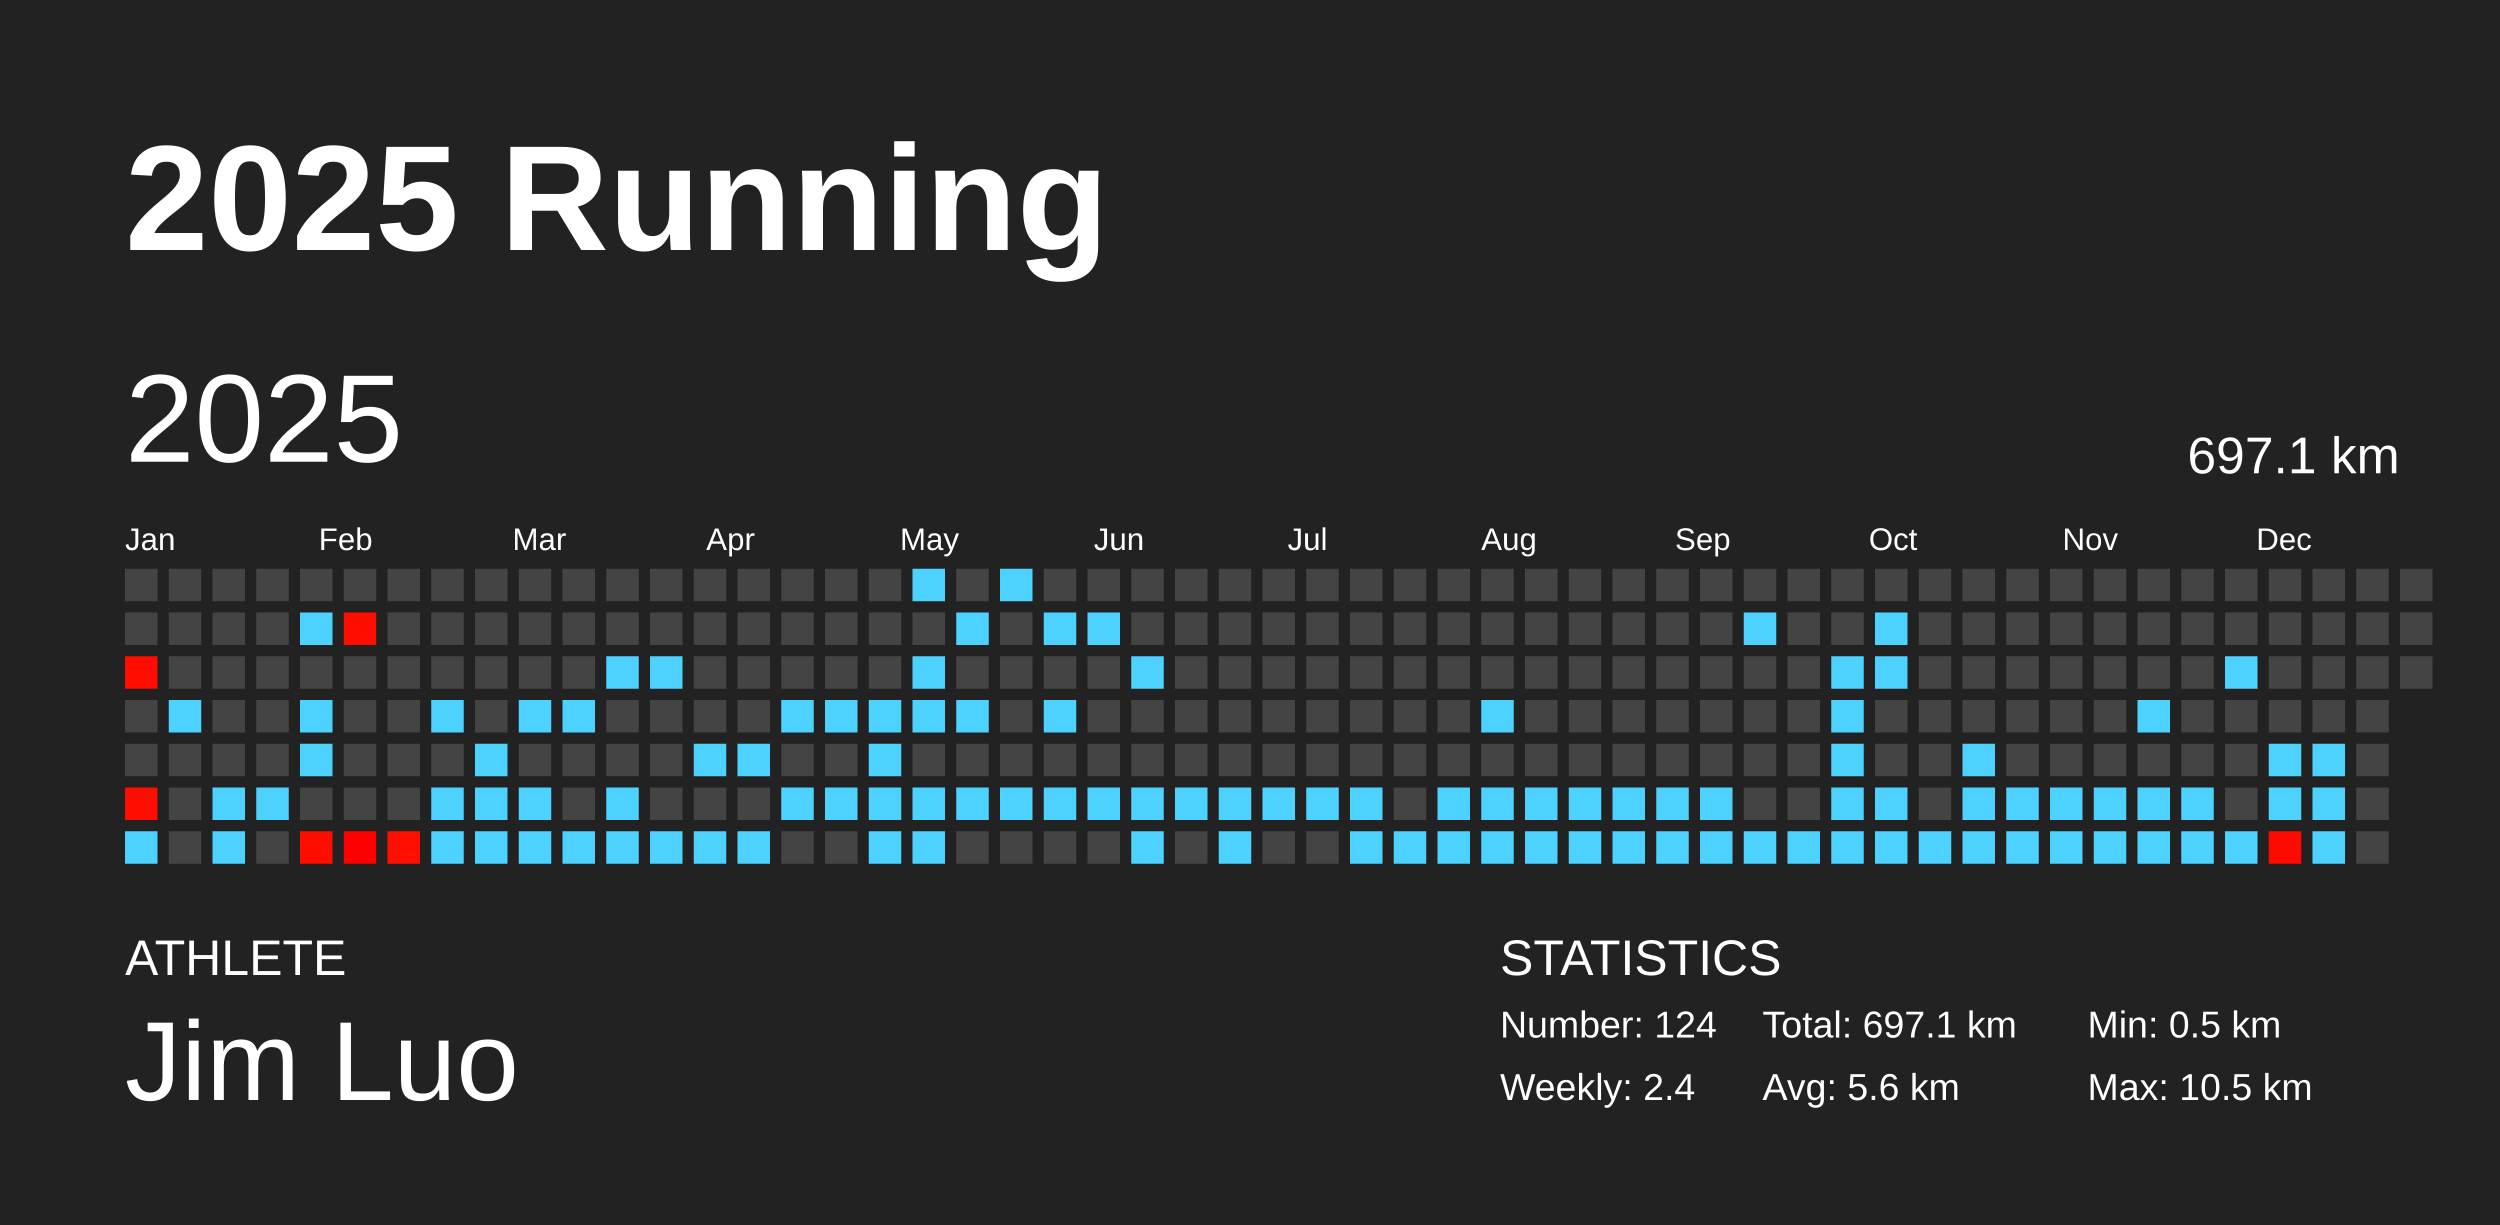
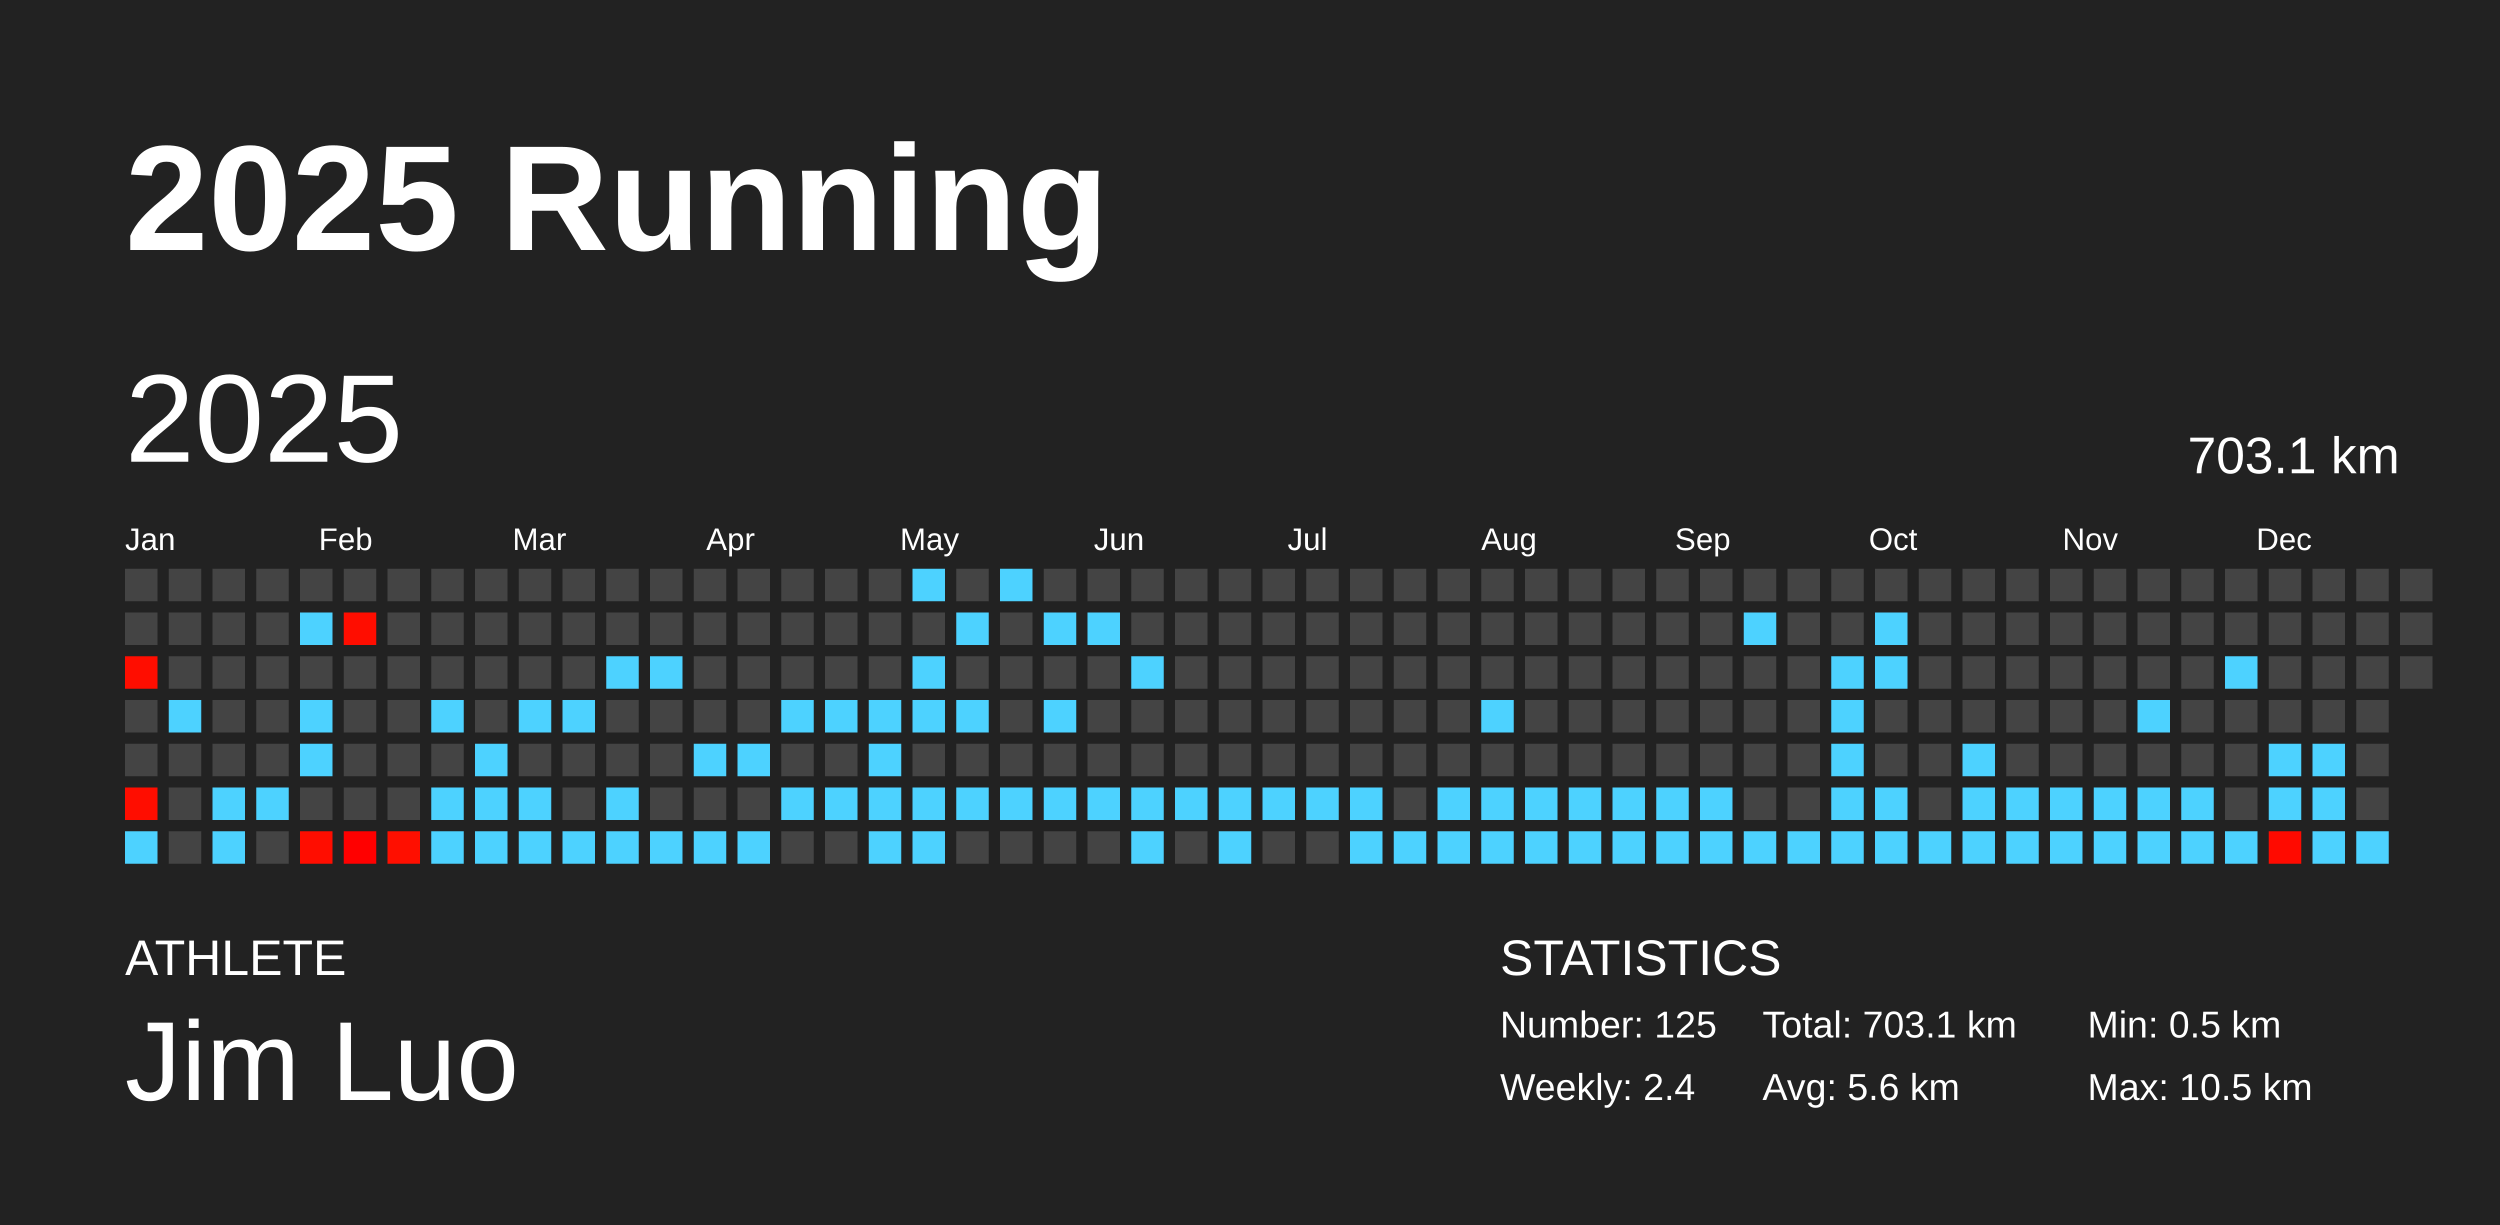
<svg xmlns="http://www.w3.org/2000/svg" baseProfile="full" height="98mm" version="1.1" viewBox="0,0,200,98" width="200mm">
  <defs />
  <rect fill="#222222" height="98" width="200" x="0" y="0" />
  <text fill="#FFFFFF" style="font-size:12px; font-family:Arial; font-weight:bold;" x="10" y="20">2025 Running</text>
  <text fill="#FFFFFF" style="font-size:4px; font-family:Arial" x="10" y="78">ATHLETE</text>
  <text fill="#FFFFFF" style="font-size:9px; font-family:Arial" x="10" y="88">Jim Luo</text>
  <text fill="#FFFFFF" style="font-size:4px; font-family:Arial" x="120" y="78">STATISTICS</text>
-   <text fill="#FFFFFF" style="font-size:3px; font-family:Arial" x="120" y="83">Number: 124</text>
+   <text fill="#FFFFFF" style="font-size:3px; font-family:Arial" x="120" y="83">Number: 125</text>
  <text fill="#FFFFFF" style="font-size:3px; font-family:Arial" x="120" y="88">Weekly: 2.4</text>
-   <text fill="#FFFFFF" style="font-size:3px; font-family:Arial" x="141" y="83">Total: 697.1 km</text>
+   <text fill="#FFFFFF" style="font-size:3px; font-family:Arial" x="141" y="83">Total: 703.1 km</text>
  <text fill="#FFFFFF" style="font-size:3px; font-family:Arial" x="141" y="88">Avg: 5.6 km</text>
  <text fill="#FFFFFF" style="font-size:3px; font-family:Arial" x="167" y="83">Min: 0.5 km</text>
  <text fill="#FFFFFF" style="font-size:3px; font-family:Arial" x="167" y="88">Max: 10.5 km</text>
  <text dominant-baseline="hanging" fill="#FFFFFF" style="font-size:10.0px; font-family:Arial;" x="10" y="30">2025</text>
-   <text dominant-baseline="hanging" fill="#FFFFFF" style="font-size:4.125px; font-family:Arial;" x="175" y="35">697.1 km</text>
+   <text dominant-baseline="hanging" fill="#FFFFFF" style="font-size:4.125px; font-family:Arial;" x="175" y="35">703.1 km</text>
  <text fill="#FFFFFF" style="font-size:2.5px; font-family:Arial" x="10.0" y="44">Jan</text>
  <text fill="#FFFFFF" style="font-size:2.5px; font-family:Arial" x="25.5" y="44">Feb</text>
  <text fill="#FFFFFF" style="font-size:2.5px; font-family:Arial" x="41.0" y="44">Mar</text>
  <text fill="#FFFFFF" style="font-size:2.5px; font-family:Arial" x="56.5" y="44">Apr</text>
  <text fill="#FFFFFF" style="font-size:2.5px; font-family:Arial" x="72.0" y="44">May</text>
  <text fill="#FFFFFF" style="font-size:2.5px; font-family:Arial" x="87.5" y="44">Jun</text>
  <text fill="#FFFFFF" style="font-size:2.5px; font-family:Arial" x="103.0" y="44">Jul</text>
  <text fill="#FFFFFF" style="font-size:2.5px; font-family:Arial" x="118.5" y="44">Aug</text>
  <text fill="#FFFFFF" style="font-size:2.5px; font-family:Arial" x="134.0" y="44">Sep</text>
  <text fill="#FFFFFF" style="font-size:2.5px; font-family:Arial" x="149.5" y="44">Oct</text>
  <text fill="#FFFFFF" style="font-size:2.5px; font-family:Arial" x="165.0" y="44">Nov</text>
  <text fill="#FFFFFF" style="font-size:2.5px; font-family:Arial" x="180.5" y="44">Dec</text>
  <rect fill="#444444" height="2.6" width="2.6" x="10.0" y="45.5" />
  <rect fill="#444444" height="2.6" width="2.6" x="10.0" y="49.0" />
  <rect fill="#ff0d00" height="2.6" width="2.6" x="10.0" y="52.5" />
  <rect fill="#444444" height="2.6" width="2.6" x="10.0" y="56.0" />
  <rect fill="#444444" height="2.6" width="2.6" x="10.0" y="59.5" />
  <rect fill="#ff0d00" height="2.6" width="2.6" x="10.0" y="63.0" />
  <rect fill="#4dd2ff" height="2.6" width="2.6" x="10.0" y="66.5" />
  <rect fill="#444444" height="2.6" width="2.6" x="13.5" y="45.5" />
  <rect fill="#444444" height="2.6" width="2.6" x="13.5" y="49.0" />
  <rect fill="#444444" height="2.6" width="2.6" x="13.5" y="52.5" />
  <rect fill="#4dd2ff" height="2.6" width="2.6" x="13.5" y="56.0" />
  <rect fill="#444444" height="2.6" width="2.6" x="13.5" y="59.5" />
  <rect fill="#444444" height="2.6" width="2.6" x="13.5" y="63.0" />
  <rect fill="#444444" height="2.6" width="2.6" x="13.5" y="66.5" />
  <rect fill="#444444" height="2.6" width="2.6" x="17.0" y="45.5" />
  <rect fill="#444444" height="2.6" width="2.6" x="17.0" y="49.0" />
  <rect fill="#444444" height="2.6" width="2.6" x="17.0" y="52.5" />
  <rect fill="#444444" height="2.6" width="2.6" x="17.0" y="56.0" />
  <rect fill="#444444" height="2.6" width="2.6" x="17.0" y="59.5" />
  <rect fill="#4dd2ff" height="2.6" width="2.6" x="17.0" y="63.0" />
  <rect fill="#4dd2ff" height="2.6" width="2.6" x="17.0" y="66.5" />
  <rect fill="#444444" height="2.6" width="2.6" x="20.5" y="45.5" />
  <rect fill="#444444" height="2.6" width="2.6" x="20.5" y="49.0" />
  <rect fill="#444444" height="2.6" width="2.6" x="20.5" y="52.5" />
  <rect fill="#444444" height="2.6" width="2.6" x="20.5" y="56.0" />
  <rect fill="#444444" height="2.6" width="2.6" x="20.5" y="59.5" />
  <rect fill="#4dd2ff" height="2.6" width="2.6" x="20.5" y="63.0" />
  <rect fill="#444444" height="2.6" width="2.6" x="20.5" y="66.5" />
  <rect fill="#444444" height="2.6" width="2.6" x="24.0" y="45.5" />
  <rect fill="#4dd2ff" height="2.6" width="2.6" x="24.0" y="49.0" />
  <rect fill="#444444" height="2.6" width="2.6" x="24.0" y="52.5" />
  <rect fill="#4dd2ff" height="2.6" width="2.6" x="24.0" y="56.0" />
  <rect fill="#4dd2ff" height="2.6" width="2.6" x="24.0" y="59.5" />
  <rect fill="#444444" height="2.6" width="2.6" x="24.0" y="63.0" />
  <rect fill="#ff0d00" height="2.6" width="2.6" x="24.0" y="66.5" />
  <rect fill="#444444" height="2.6" width="2.6" x="27.5" y="45.5" />
  <rect fill="#ff0d00" height="2.6" width="2.6" x="27.5" y="49.0" />
  <rect fill="#444444" height="2.6" width="2.6" x="27.5" y="52.5" />
  <rect fill="#444444" height="2.6" width="2.6" x="27.5" y="56.0" />
  <rect fill="#444444" height="2.6" width="2.6" x="27.5" y="59.5" />
  <rect fill="#444444" height="2.6" width="2.6" x="27.5" y="63.0" />
  <rect fill="#ff0000" height="2.6" width="2.6" x="27.5" y="66.5" />
  <rect fill="#444444" height="2.6" width="2.6" x="31.0" y="45.5" />
  <rect fill="#444444" height="2.6" width="2.6" x="31.0" y="49.0" />
  <rect fill="#444444" height="2.6" width="2.6" x="31.0" y="52.5" />
  <rect fill="#444444" height="2.6" width="2.6" x="31.0" y="56.0" />
  <rect fill="#444444" height="2.6" width="2.6" x="31.0" y="59.5" />
  <rect fill="#444444" height="2.6" width="2.6" x="31.0" y="63.0" />
  <rect fill="#ff0f00" height="2.6" width="2.6" x="31.0" y="66.5" />
  <rect fill="#444444" height="2.6" width="2.6" x="34.5" y="45.5" />
  <rect fill="#444444" height="2.6" width="2.6" x="34.5" y="49.0" />
  <rect fill="#444444" height="2.6" width="2.6" x="34.5" y="52.5" />
  <rect fill="#4dd2ff" height="2.6" width="2.6" x="34.5" y="56.0" />
  <rect fill="#444444" height="2.6" width="2.6" x="34.5" y="59.5" />
  <rect fill="#4dd2ff" height="2.6" width="2.6" x="34.5" y="63.0" />
  <rect fill="#4dd2ff" height="2.6" width="2.6" x="34.5" y="66.5" />
  <rect fill="#444444" height="2.6" width="2.6" x="38.0" y="45.5" />
  <rect fill="#444444" height="2.6" width="2.6" x="38.0" y="49.0" />
  <rect fill="#444444" height="2.6" width="2.6" x="38.0" y="52.5" />
  <rect fill="#444444" height="2.6" width="2.6" x="38.0" y="56.0" />
  <rect fill="#4dd2ff" height="2.6" width="2.6" x="38.0" y="59.5" />
  <rect fill="#4dd2ff" height="2.6" width="2.6" x="38.0" y="63.0" />
  <rect fill="#4dd2ff" height="2.6" width="2.6" x="38.0" y="66.5" />
  <rect fill="#444444" height="2.6" width="2.6" x="41.5" y="45.5" />
  <rect fill="#444444" height="2.6" width="2.6" x="41.5" y="49.0" />
  <rect fill="#444444" height="2.6" width="2.6" x="41.5" y="52.5" />
  <rect fill="#4dd2ff" height="2.6" width="2.6" x="41.5" y="56.0" />
  <rect fill="#444444" height="2.6" width="2.6" x="41.5" y="59.5" />
  <rect fill="#4dd2ff" height="2.6" width="2.6" x="41.5" y="63.0" />
  <rect fill="#4dd2ff" height="2.6" width="2.6" x="41.5" y="66.5" />
  <rect fill="#444444" height="2.6" width="2.6" x="45.0" y="45.5" />
  <rect fill="#444444" height="2.6" width="2.6" x="45.0" y="49.0" />
  <rect fill="#444444" height="2.6" width="2.6" x="45.0" y="52.5" />
  <rect fill="#4dd2ff" height="2.6" width="2.6" x="45.0" y="56.0" />
  <rect fill="#444444" height="2.6" width="2.6" x="45.0" y="59.5" />
  <rect fill="#444444" height="2.6" width="2.6" x="45.0" y="63.0" />
  <rect fill="#4dd2ff" height="2.6" width="2.6" x="45.0" y="66.5" />
  <rect fill="#444444" height="2.6" width="2.6" x="48.5" y="45.5" />
  <rect fill="#444444" height="2.6" width="2.6" x="48.5" y="49.0" />
  <rect fill="#4dd2ff" height="2.6" width="2.6" x="48.5" y="52.5" />
  <rect fill="#444444" height="2.6" width="2.6" x="48.5" y="56.0" />
  <rect fill="#444444" height="2.6" width="2.6" x="48.5" y="59.5" />
  <rect fill="#4dd2ff" height="2.6" width="2.6" x="48.5" y="63.0" />
  <rect fill="#4dd2ff" height="2.6" width="2.6" x="48.5" y="66.5" />
  <rect fill="#444444" height="2.6" width="2.6" x="52.0" y="45.5" />
  <rect fill="#444444" height="2.6" width="2.6" x="52.0" y="49.0" />
  <rect fill="#4dd2ff" height="2.6" width="2.6" x="52.0" y="52.5" />
  <rect fill="#444444" height="2.6" width="2.6" x="52.0" y="56.0" />
  <rect fill="#444444" height="2.6" width="2.6" x="52.0" y="59.5" />
  <rect fill="#444444" height="2.6" width="2.6" x="52.0" y="63.0" />
  <rect fill="#4dd2ff" height="2.6" width="2.6" x="52.0" y="66.5" />
  <rect fill="#444444" height="2.6" width="2.6" x="55.5" y="45.5" />
  <rect fill="#444444" height="2.6" width="2.6" x="55.5" y="49.0" />
  <rect fill="#444444" height="2.6" width="2.6" x="55.5" y="52.5" />
  <rect fill="#444444" height="2.6" width="2.6" x="55.5" y="56.0" />
  <rect fill="#4dd2ff" height="2.6" width="2.6" x="55.5" y="59.5" />
  <rect fill="#444444" height="2.6" width="2.6" x="55.5" y="63.0" />
  <rect fill="#4dd2ff" height="2.6" width="2.6" x="55.5" y="66.5" />
  <rect fill="#444444" height="2.6" width="2.6" x="59.0" y="45.5" />
  <rect fill="#444444" height="2.6" width="2.6" x="59.0" y="49.0" />
  <rect fill="#444444" height="2.6" width="2.6" x="59.0" y="52.5" />
  <rect fill="#444444" height="2.6" width="2.6" x="59.0" y="56.0" />
  <rect fill="#4dd2ff" height="2.6" width="2.6" x="59.0" y="59.5" />
  <rect fill="#444444" height="2.6" width="2.6" x="59.0" y="63.0" />
  <rect fill="#4dd2ff" height="2.6" width="2.6" x="59.0" y="66.5" />
  <rect fill="#444444" height="2.6" width="2.6" x="62.5" y="45.5" />
  <rect fill="#444444" height="2.6" width="2.6" x="62.5" y="49.0" />
  <rect fill="#444444" height="2.6" width="2.6" x="62.5" y="52.5" />
  <rect fill="#4dd2ff" height="2.6" width="2.6" x="62.5" y="56.0" />
  <rect fill="#444444" height="2.6" width="2.6" x="62.5" y="59.5" />
  <rect fill="#4dd2ff" height="2.6" width="2.6" x="62.5" y="63.0" />
  <rect fill="#444444" height="2.6" width="2.6" x="62.5" y="66.5" />
  <rect fill="#444444" height="2.6" width="2.6" x="66.0" y="45.5" />
  <rect fill="#444444" height="2.6" width="2.6" x="66.0" y="49.0" />
  <rect fill="#444444" height="2.6" width="2.6" x="66.0" y="52.5" />
  <rect fill="#4dd2ff" height="2.6" width="2.6" x="66.0" y="56.0" />
  <rect fill="#444444" height="2.6" width="2.6" x="66.0" y="59.5" />
  <rect fill="#4dd2ff" height="2.6" width="2.6" x="66.0" y="63.0" />
  <rect fill="#444444" height="2.6" width="2.6" x="66.0" y="66.5" />
  <rect fill="#444444" height="2.6" width="2.6" x="69.5" y="45.5" />
  <rect fill="#444444" height="2.6" width="2.6" x="69.5" y="49.0" />
  <rect fill="#444444" height="2.6" width="2.6" x="69.5" y="52.5" />
  <rect fill="#4dd2ff" height="2.6" width="2.6" x="69.5" y="56.0" />
  <rect fill="#4dd2ff" height="2.6" width="2.6" x="69.5" y="59.5" />
  <rect fill="#4dd2ff" height="2.6" width="2.6" x="69.5" y="63.0" />
  <rect fill="#4dd2ff" height="2.6" width="2.6" x="69.5" y="66.5" />
  <rect fill="#4dd2ff" height="2.6" width="2.6" x="73.0" y="45.5" />
  <rect fill="#444444" height="2.6" width="2.6" x="73.0" y="49.0" />
  <rect fill="#4dd2ff" height="2.6" width="2.6" x="73.0" y="52.5" />
  <rect fill="#4dd2ff" height="2.6" width="2.6" x="73.0" y="56.0" />
  <rect fill="#444444" height="2.6" width="2.6" x="73.0" y="59.5" />
  <rect fill="#4dd2ff" height="2.6" width="2.6" x="73.0" y="63.0" />
  <rect fill="#4dd2ff" height="2.6" width="2.6" x="73.0" y="66.5" />
  <rect fill="#444444" height="2.6" width="2.6" x="76.5" y="45.5" />
  <rect fill="#4dd2ff" height="2.6" width="2.6" x="76.5" y="49.0" />
  <rect fill="#444444" height="2.6" width="2.6" x="76.5" y="52.5" />
  <rect fill="#4dd2ff" height="2.6" width="2.6" x="76.5" y="56.0" />
  <rect fill="#444444" height="2.6" width="2.6" x="76.5" y="59.5" />
  <rect fill="#4dd2ff" height="2.6" width="2.6" x="76.5" y="63.0" />
  <rect fill="#444444" height="2.6" width="2.6" x="76.5" y="66.5" />
  <rect fill="#4dd2ff" height="2.6" width="2.6" x="80.0" y="45.5" />
  <rect fill="#444444" height="2.6" width="2.6" x="80.0" y="49.0" />
  <rect fill="#444444" height="2.6" width="2.6" x="80.0" y="52.5" />
  <rect fill="#444444" height="2.6" width="2.6" x="80.0" y="56.0" />
  <rect fill="#444444" height="2.6" width="2.6" x="80.0" y="59.5" />
  <rect fill="#4dd2ff" height="2.6" width="2.6" x="80.0" y="63.0" />
  <rect fill="#444444" height="2.6" width="2.6" x="80.0" y="66.5" />
  <rect fill="#444444" height="2.6" width="2.6" x="83.5" y="45.5" />
  <rect fill="#4dd2ff" height="2.6" width="2.6" x="83.5" y="49.0" />
  <rect fill="#444444" height="2.6" width="2.6" x="83.5" y="52.5" />
  <rect fill="#4dd2ff" height="2.6" width="2.6" x="83.5" y="56.0" />
  <rect fill="#444444" height="2.6" width="2.6" x="83.5" y="59.5" />
  <rect fill="#4dd2ff" height="2.6" width="2.6" x="83.5" y="63.0" />
  <rect fill="#444444" height="2.6" width="2.6" x="83.5" y="66.5" />
  <rect fill="#444444" height="2.6" width="2.6" x="87.0" y="45.5" />
  <rect fill="#4dd2ff" height="2.6" width="2.6" x="87.0" y="49.0" />
  <rect fill="#444444" height="2.6" width="2.6" x="87.0" y="52.5" />
  <rect fill="#444444" height="2.6" width="2.6" x="87.0" y="56.0" />
  <rect fill="#444444" height="2.6" width="2.6" x="87.0" y="59.5" />
  <rect fill="#4dd2ff" height="2.6" width="2.6" x="87.0" y="63.0" />
  <rect fill="#444444" height="2.6" width="2.6" x="87.0" y="66.5" />
  <rect fill="#444444" height="2.6" width="2.6" x="90.5" y="45.5" />
  <rect fill="#444444" height="2.6" width="2.6" x="90.5" y="49.0" />
  <rect fill="#4dd2ff" height="2.6" width="2.6" x="90.5" y="52.5" />
  <rect fill="#444444" height="2.6" width="2.6" x="90.5" y="56.0" />
  <rect fill="#444444" height="2.6" width="2.6" x="90.5" y="59.5" />
  <rect fill="#4dd2ff" height="2.6" width="2.6" x="90.5" y="63.0" />
  <rect fill="#4dd2ff" height="2.6" width="2.6" x="90.5" y="66.5" />
  <rect fill="#444444" height="2.6" width="2.6" x="94.0" y="45.5" />
  <rect fill="#444444" height="2.6" width="2.6" x="94.0" y="49.0" />
  <rect fill="#444444" height="2.6" width="2.6" x="94.0" y="52.5" />
  <rect fill="#444444" height="2.6" width="2.6" x="94.0" y="56.0" />
  <rect fill="#444444" height="2.6" width="2.6" x="94.0" y="59.5" />
  <rect fill="#4dd2ff" height="2.6" width="2.6" x="94.0" y="63.0" />
  <rect fill="#444444" height="2.6" width="2.6" x="94.0" y="66.5" />
  <rect fill="#444444" height="2.6" width="2.6" x="97.5" y="45.5" />
  <rect fill="#444444" height="2.6" width="2.6" x="97.5" y="49.0" />
  <rect fill="#444444" height="2.6" width="2.6" x="97.5" y="52.5" />
  <rect fill="#444444" height="2.6" width="2.6" x="97.5" y="56.0" />
  <rect fill="#444444" height="2.6" width="2.6" x="97.5" y="59.5" />
  <rect fill="#4dd2ff" height="2.6" width="2.6" x="97.5" y="63.0" />
  <rect fill="#4dd2ff" height="2.6" width="2.6" x="97.5" y="66.5" />
  <rect fill="#444444" height="2.6" width="2.6" x="101.0" y="45.5" />
  <rect fill="#444444" height="2.6" width="2.6" x="101.0" y="49.0" />
  <rect fill="#444444" height="2.6" width="2.6" x="101.0" y="52.5" />
  <rect fill="#444444" height="2.6" width="2.6" x="101.0" y="56.0" />
  <rect fill="#444444" height="2.6" width="2.6" x="101.0" y="59.5" />
  <rect fill="#4dd2ff" height="2.6" width="2.6" x="101.0" y="63.0" />
  <rect fill="#444444" height="2.6" width="2.6" x="101.0" y="66.5" />
  <rect fill="#444444" height="2.6" width="2.6" x="104.5" y="45.5" />
  <rect fill="#444444" height="2.6" width="2.6" x="104.5" y="49.0" />
  <rect fill="#444444" height="2.6" width="2.6" x="104.5" y="52.5" />
  <rect fill="#444444" height="2.6" width="2.6" x="104.5" y="56.0" />
  <rect fill="#444444" height="2.6" width="2.6" x="104.5" y="59.5" />
  <rect fill="#4dd2ff" height="2.6" width="2.6" x="104.5" y="63.0" />
  <rect fill="#444444" height="2.6" width="2.6" x="104.5" y="66.5" />
  <rect fill="#444444" height="2.6" width="2.6" x="108.0" y="45.5" />
  <rect fill="#444444" height="2.6" width="2.6" x="108.0" y="49.0" />
  <rect fill="#444444" height="2.6" width="2.6" x="108.0" y="52.5" />
  <rect fill="#444444" height="2.6" width="2.6" x="108.0" y="56.0" />
  <rect fill="#444444" height="2.6" width="2.6" x="108.0" y="59.5" />
  <rect fill="#4dd2ff" height="2.6" width="2.6" x="108.0" y="63.0" />
  <rect fill="#4dd2ff" height="2.6" width="2.6" x="108.0" y="66.5" />
  <rect fill="#444444" height="2.6" width="2.6" x="111.5" y="45.5" />
  <rect fill="#444444" height="2.6" width="2.6" x="111.5" y="49.0" />
  <rect fill="#444444" height="2.6" width="2.6" x="111.5" y="52.5" />
  <rect fill="#444444" height="2.6" width="2.6" x="111.5" y="56.0" />
  <rect fill="#444444" height="2.6" width="2.6" x="111.5" y="59.5" />
  <rect fill="#444444" height="2.6" width="2.6" x="111.5" y="63.0" />
  <rect fill="#4dd2ff" height="2.6" width="2.6" x="111.5" y="66.5" />
  <rect fill="#444444" height="2.6" width="2.6" x="115.0" y="45.5" />
  <rect fill="#444444" height="2.6" width="2.6" x="115.0" y="49.0" />
  <rect fill="#444444" height="2.6" width="2.6" x="115.0" y="52.5" />
  <rect fill="#444444" height="2.6" width="2.6" x="115.0" y="56.0" />
  <rect fill="#444444" height="2.6" width="2.6" x="115.0" y="59.5" />
  <rect fill="#4dd2ff" height="2.6" width="2.6" x="115.0" y="63.0" />
  <rect fill="#4dd2ff" height="2.6" width="2.6" x="115.0" y="66.5" />
  <rect fill="#444444" height="2.6" width="2.6" x="118.5" y="45.5" />
  <rect fill="#444444" height="2.6" width="2.6" x="118.5" y="49.0" />
  <rect fill="#444444" height="2.6" width="2.6" x="118.5" y="52.5" />
  <rect fill="#4dd2ff" height="2.6" width="2.6" x="118.5" y="56.0" />
  <rect fill="#444444" height="2.6" width="2.6" x="118.5" y="59.5" />
  <rect fill="#4dd2ff" height="2.6" width="2.6" x="118.5" y="63.0" />
  <rect fill="#4dd2ff" height="2.6" width="2.6" x="118.5" y="66.5" />
  <rect fill="#444444" height="2.6" width="2.6" x="122.0" y="45.5" />
  <rect fill="#444444" height="2.6" width="2.6" x="122.0" y="49.0" />
  <rect fill="#444444" height="2.6" width="2.6" x="122.0" y="52.5" />
  <rect fill="#444444" height="2.6" width="2.6" x="122.0" y="56.0" />
  <rect fill="#444444" height="2.6" width="2.6" x="122.0" y="59.5" />
  <rect fill="#4dd2ff" height="2.6" width="2.6" x="122.0" y="63.0" />
  <rect fill="#4dd2ff" height="2.6" width="2.6" x="122.0" y="66.5" />
  <rect fill="#444444" height="2.6" width="2.6" x="125.5" y="45.5" />
  <rect fill="#444444" height="2.6" width="2.6" x="125.5" y="49.0" />
  <rect fill="#444444" height="2.6" width="2.6" x="125.5" y="52.5" />
  <rect fill="#444444" height="2.6" width="2.6" x="125.5" y="56.0" />
  <rect fill="#444444" height="2.6" width="2.6" x="125.5" y="59.5" />
  <rect fill="#4dd2ff" height="2.6" width="2.6" x="125.5" y="63.0" />
  <rect fill="#4dd2ff" height="2.6" width="2.6" x="125.5" y="66.5" />
  <rect fill="#444444" height="2.6" width="2.6" x="129.0" y="45.5" />
  <rect fill="#444444" height="2.6" width="2.6" x="129.0" y="49.0" />
  <rect fill="#444444" height="2.6" width="2.6" x="129.0" y="52.5" />
  <rect fill="#444444" height="2.6" width="2.6" x="129.0" y="56.0" />
  <rect fill="#444444" height="2.6" width="2.6" x="129.0" y="59.5" />
  <rect fill="#4dd2ff" height="2.6" width="2.6" x="129.0" y="63.0" />
  <rect fill="#4dd2ff" height="2.6" width="2.6" x="129.0" y="66.5" />
  <rect fill="#444444" height="2.6" width="2.6" x="132.5" y="45.5" />
  <rect fill="#444444" height="2.6" width="2.6" x="132.5" y="49.0" />
  <rect fill="#444444" height="2.6" width="2.6" x="132.5" y="52.5" />
  <rect fill="#444444" height="2.6" width="2.6" x="132.5" y="56.0" />
  <rect fill="#444444" height="2.6" width="2.6" x="132.5" y="59.5" />
  <rect fill="#4dd2ff" height="2.6" width="2.6" x="132.5" y="63.0" />
  <rect fill="#4dd2ff" height="2.6" width="2.6" x="132.5" y="66.5" />
  <rect fill="#444444" height="2.6" width="2.6" x="136.0" y="45.5" />
  <rect fill="#444444" height="2.6" width="2.6" x="136.0" y="49.0" />
  <rect fill="#444444" height="2.6" width="2.6" x="136.0" y="52.5" />
  <rect fill="#444444" height="2.6" width="2.6" x="136.0" y="56.0" />
  <rect fill="#444444" height="2.6" width="2.6" x="136.0" y="59.5" />
  <rect fill="#4dd2ff" height="2.6" width="2.6" x="136.0" y="63.0" />
  <rect fill="#4dd2ff" height="2.6" width="2.6" x="136.0" y="66.5" />
  <rect fill="#444444" height="2.6" width="2.6" x="139.5" y="45.5" />
  <rect fill="#4dd2ff" height="2.6" width="2.6" x="139.5" y="49.0" />
  <rect fill="#444444" height="2.6" width="2.6" x="139.5" y="52.5" />
  <rect fill="#444444" height="2.6" width="2.6" x="139.5" y="56.0" />
  <rect fill="#444444" height="2.6" width="2.6" x="139.5" y="59.5" />
  <rect fill="#444444" height="2.6" width="2.6" x="139.5" y="63.0" />
  <rect fill="#4dd2ff" height="2.6" width="2.6" x="139.5" y="66.5" />
  <rect fill="#444444" height="2.6" width="2.6" x="143.0" y="45.5" />
  <rect fill="#444444" height="2.6" width="2.6" x="143.0" y="49.0" />
  <rect fill="#444444" height="2.6" width="2.6" x="143.0" y="52.5" />
  <rect fill="#444444" height="2.6" width="2.6" x="143.0" y="56.0" />
  <rect fill="#444444" height="2.6" width="2.6" x="143.0" y="59.5" />
  <rect fill="#444444" height="2.6" width="2.6" x="143.0" y="63.0" />
  <rect fill="#4dd2ff" height="2.6" width="2.6" x="143.0" y="66.5" />
  <rect fill="#444444" height="2.6" width="2.6" x="146.5" y="45.5" />
  <rect fill="#444444" height="2.6" width="2.6" x="146.5" y="49.0" />
  <rect fill="#4dd2ff" height="2.6" width="2.6" x="146.5" y="52.5" />
  <rect fill="#4dd2ff" height="2.6" width="2.6" x="146.5" y="56.0" />
  <rect fill="#4dd2ff" height="2.6" width="2.6" x="146.5" y="59.5" />
  <rect fill="#4dd2ff" height="2.6" width="2.6" x="146.5" y="63.0" />
  <rect fill="#4dd2ff" height="2.6" width="2.6" x="146.5" y="66.5" />
  <rect fill="#444444" height="2.6" width="2.6" x="150.0" y="45.5" />
  <rect fill="#4dd2ff" height="2.6" width="2.6" x="150.0" y="49.0" />
  <rect fill="#4dd2ff" height="2.6" width="2.6" x="150.0" y="52.5" />
  <rect fill="#444444" height="2.6" width="2.6" x="150.0" y="56.0" />
  <rect fill="#444444" height="2.6" width="2.6" x="150.0" y="59.5" />
  <rect fill="#4dd2ff" height="2.6" width="2.6" x="150.0" y="63.0" />
  <rect fill="#4dd2ff" height="2.6" width="2.6" x="150.0" y="66.5" />
  <rect fill="#444444" height="2.6" width="2.6" x="153.5" y="45.5" />
  <rect fill="#444444" height="2.6" width="2.6" x="153.5" y="49.0" />
  <rect fill="#444444" height="2.6" width="2.6" x="153.5" y="52.5" />
  <rect fill="#444444" height="2.6" width="2.6" x="153.5" y="56.0" />
  <rect fill="#444444" height="2.6" width="2.6" x="153.5" y="59.5" />
  <rect fill="#444444" height="2.6" width="2.6" x="153.5" y="63.0" />
  <rect fill="#4dd2ff" height="2.6" width="2.6" x="153.5" y="66.5" />
  <rect fill="#444444" height="2.6" width="2.6" x="157.0" y="45.5" />
  <rect fill="#444444" height="2.6" width="2.6" x="157.0" y="49.0" />
  <rect fill="#444444" height="2.6" width="2.6" x="157.0" y="52.5" />
  <rect fill="#444444" height="2.6" width="2.6" x="157.0" y="56.0" />
  <rect fill="#4dd2ff" height="2.6" width="2.6" x="157.0" y="59.5" />
  <rect fill="#4dd2ff" height="2.6" width="2.6" x="157.0" y="63.0" />
  <rect fill="#4dd2ff" height="2.6" width="2.6" x="157.0" y="66.5" />
  <rect fill="#444444" height="2.6" width="2.6" x="160.5" y="45.5" />
  <rect fill="#444444" height="2.6" width="2.6" x="160.5" y="49.0" />
  <rect fill="#444444" height="2.6" width="2.6" x="160.5" y="52.5" />
  <rect fill="#444444" height="2.6" width="2.6" x="160.5" y="56.0" />
  <rect fill="#444444" height="2.6" width="2.6" x="160.5" y="59.5" />
  <rect fill="#4dd2ff" height="2.6" width="2.6" x="160.5" y="63.0" />
  <rect fill="#4dd2ff" height="2.6" width="2.6" x="160.5" y="66.5" />
  <rect fill="#444444" height="2.6" width="2.6" x="164.0" y="45.5" />
  <rect fill="#444444" height="2.6" width="2.6" x="164.0" y="49.0" />
  <rect fill="#444444" height="2.6" width="2.6" x="164.0" y="52.5" />
  <rect fill="#444444" height="2.6" width="2.6" x="164.0" y="56.0" />
  <rect fill="#444444" height="2.6" width="2.6" x="164.0" y="59.5" />
  <rect fill="#4dd2ff" height="2.6" width="2.6" x="164.0" y="63.0" />
  <rect fill="#4dd2ff" height="2.6" width="2.6" x="164.0" y="66.5" />
  <rect fill="#444444" height="2.6" width="2.6" x="167.5" y="45.5" />
  <rect fill="#444444" height="2.6" width="2.6" x="167.5" y="49.0" />
  <rect fill="#444444" height="2.6" width="2.6" x="167.5" y="52.5" />
  <rect fill="#444444" height="2.6" width="2.6" x="167.5" y="56.0" />
  <rect fill="#444444" height="2.6" width="2.6" x="167.5" y="59.5" />
  <rect fill="#4dd2ff" height="2.6" width="2.6" x="167.5" y="63.0" />
  <rect fill="#4dd2ff" height="2.6" width="2.6" x="167.5" y="66.5" />
  <rect fill="#444444" height="2.6" width="2.6" x="171.0" y="45.5" />
  <rect fill="#444444" height="2.6" width="2.6" x="171.0" y="49.0" />
  <rect fill="#444444" height="2.6" width="2.6" x="171.0" y="52.5" />
  <rect fill="#4dd2ff" height="2.6" width="2.6" x="171.0" y="56.0" />
  <rect fill="#444444" height="2.6" width="2.6" x="171.0" y="59.5" />
  <rect fill="#4dd2ff" height="2.6" width="2.6" x="171.0" y="63.0" />
  <rect fill="#4dd2ff" height="2.6" width="2.6" x="171.0" y="66.5" />
  <rect fill="#444444" height="2.6" width="2.6" x="174.5" y="45.5" />
  <rect fill="#444444" height="2.6" width="2.6" x="174.5" y="49.0" />
  <rect fill="#444444" height="2.6" width="2.6" x="174.5" y="52.5" />
  <rect fill="#444444" height="2.6" width="2.6" x="174.5" y="56.0" />
  <rect fill="#444444" height="2.6" width="2.6" x="174.5" y="59.5" />
  <rect fill="#4dd2ff" height="2.6" width="2.6" x="174.5" y="63.0" />
  <rect fill="#4dd2ff" height="2.6" width="2.6" x="174.5" y="66.5" />
  <rect fill="#444444" height="2.6" width="2.6" x="178.0" y="45.5" />
  <rect fill="#444444" height="2.6" width="2.6" x="178.0" y="49.0" />
  <rect fill="#4dd2ff" height="2.6" width="2.6" x="178.0" y="52.5" />
  <rect fill="#444444" height="2.6" width="2.6" x="178.0" y="56.0" />
  <rect fill="#444444" height="2.6" width="2.6" x="178.0" y="59.5" />
  <rect fill="#444444" height="2.6" width="2.6" x="178.0" y="63.0" />
  <rect fill="#4dd2ff" height="2.6" width="2.6" x="178.0" y="66.5" />
  <rect fill="#444444" height="2.6" width="2.6" x="181.5" y="45.5" />
  <rect fill="#444444" height="2.6" width="2.6" x="181.5" y="49.0" />
  <rect fill="#444444" height="2.6" width="2.6" x="181.5" y="52.5" />
  <rect fill="#444444" height="2.6" width="2.6" x="181.5" y="56.0" />
  <rect fill="#4dd2ff" height="2.6" width="2.6" x="181.5" y="59.5" />
  <rect fill="#4dd2ff" height="2.6" width="2.6" x="181.5" y="63.0" />
  <rect fill="#ff0a00" height="2.6" width="2.6" x="181.5" y="66.5" />
  <rect fill="#444444" height="2.6" width="2.6" x="185.0" y="45.5" />
  <rect fill="#444444" height="2.6" width="2.6" x="185.0" y="49.0" />
  <rect fill="#444444" height="2.6" width="2.6" x="185.0" y="52.5" />
  <rect fill="#444444" height="2.6" width="2.6" x="185.0" y="56.0" />
  <rect fill="#4dd2ff" height="2.6" width="2.6" x="185.0" y="59.5" />
  <rect fill="#4dd2ff" height="2.6" width="2.6" x="185.0" y="63.0" />
  <rect fill="#4dd2ff" height="2.6" width="2.6" x="185.0" y="66.5" />
  <rect fill="#444444" height="2.6" width="2.6" x="188.5" y="45.5" />
  <rect fill="#444444" height="2.6" width="2.6" x="188.5" y="49.0" />
  <rect fill="#444444" height="2.6" width="2.6" x="188.5" y="52.5" />
  <rect fill="#444444" height="2.6" width="2.6" x="188.5" y="56.0" />
  <rect fill="#444444" height="2.6" width="2.6" x="188.5" y="59.5" />
  <rect fill="#444444" height="2.6" width="2.6" x="188.5" y="63.0" />
-   <rect fill="#444444" height="2.6" width="2.6" x="188.5" y="66.5" />
+   <rect fill="#4dd2ff" height="2.6" width="2.6" x="188.5" y="66.5" />
  <rect fill="#444444" height="2.6" width="2.6" x="192.0" y="45.5" />
  <rect fill="#444444" height="2.6" width="2.6" x="192.0" y="49.0" />
  <rect fill="#444444" height="2.6" width="2.6" x="192.0" y="52.5" />
</svg>
